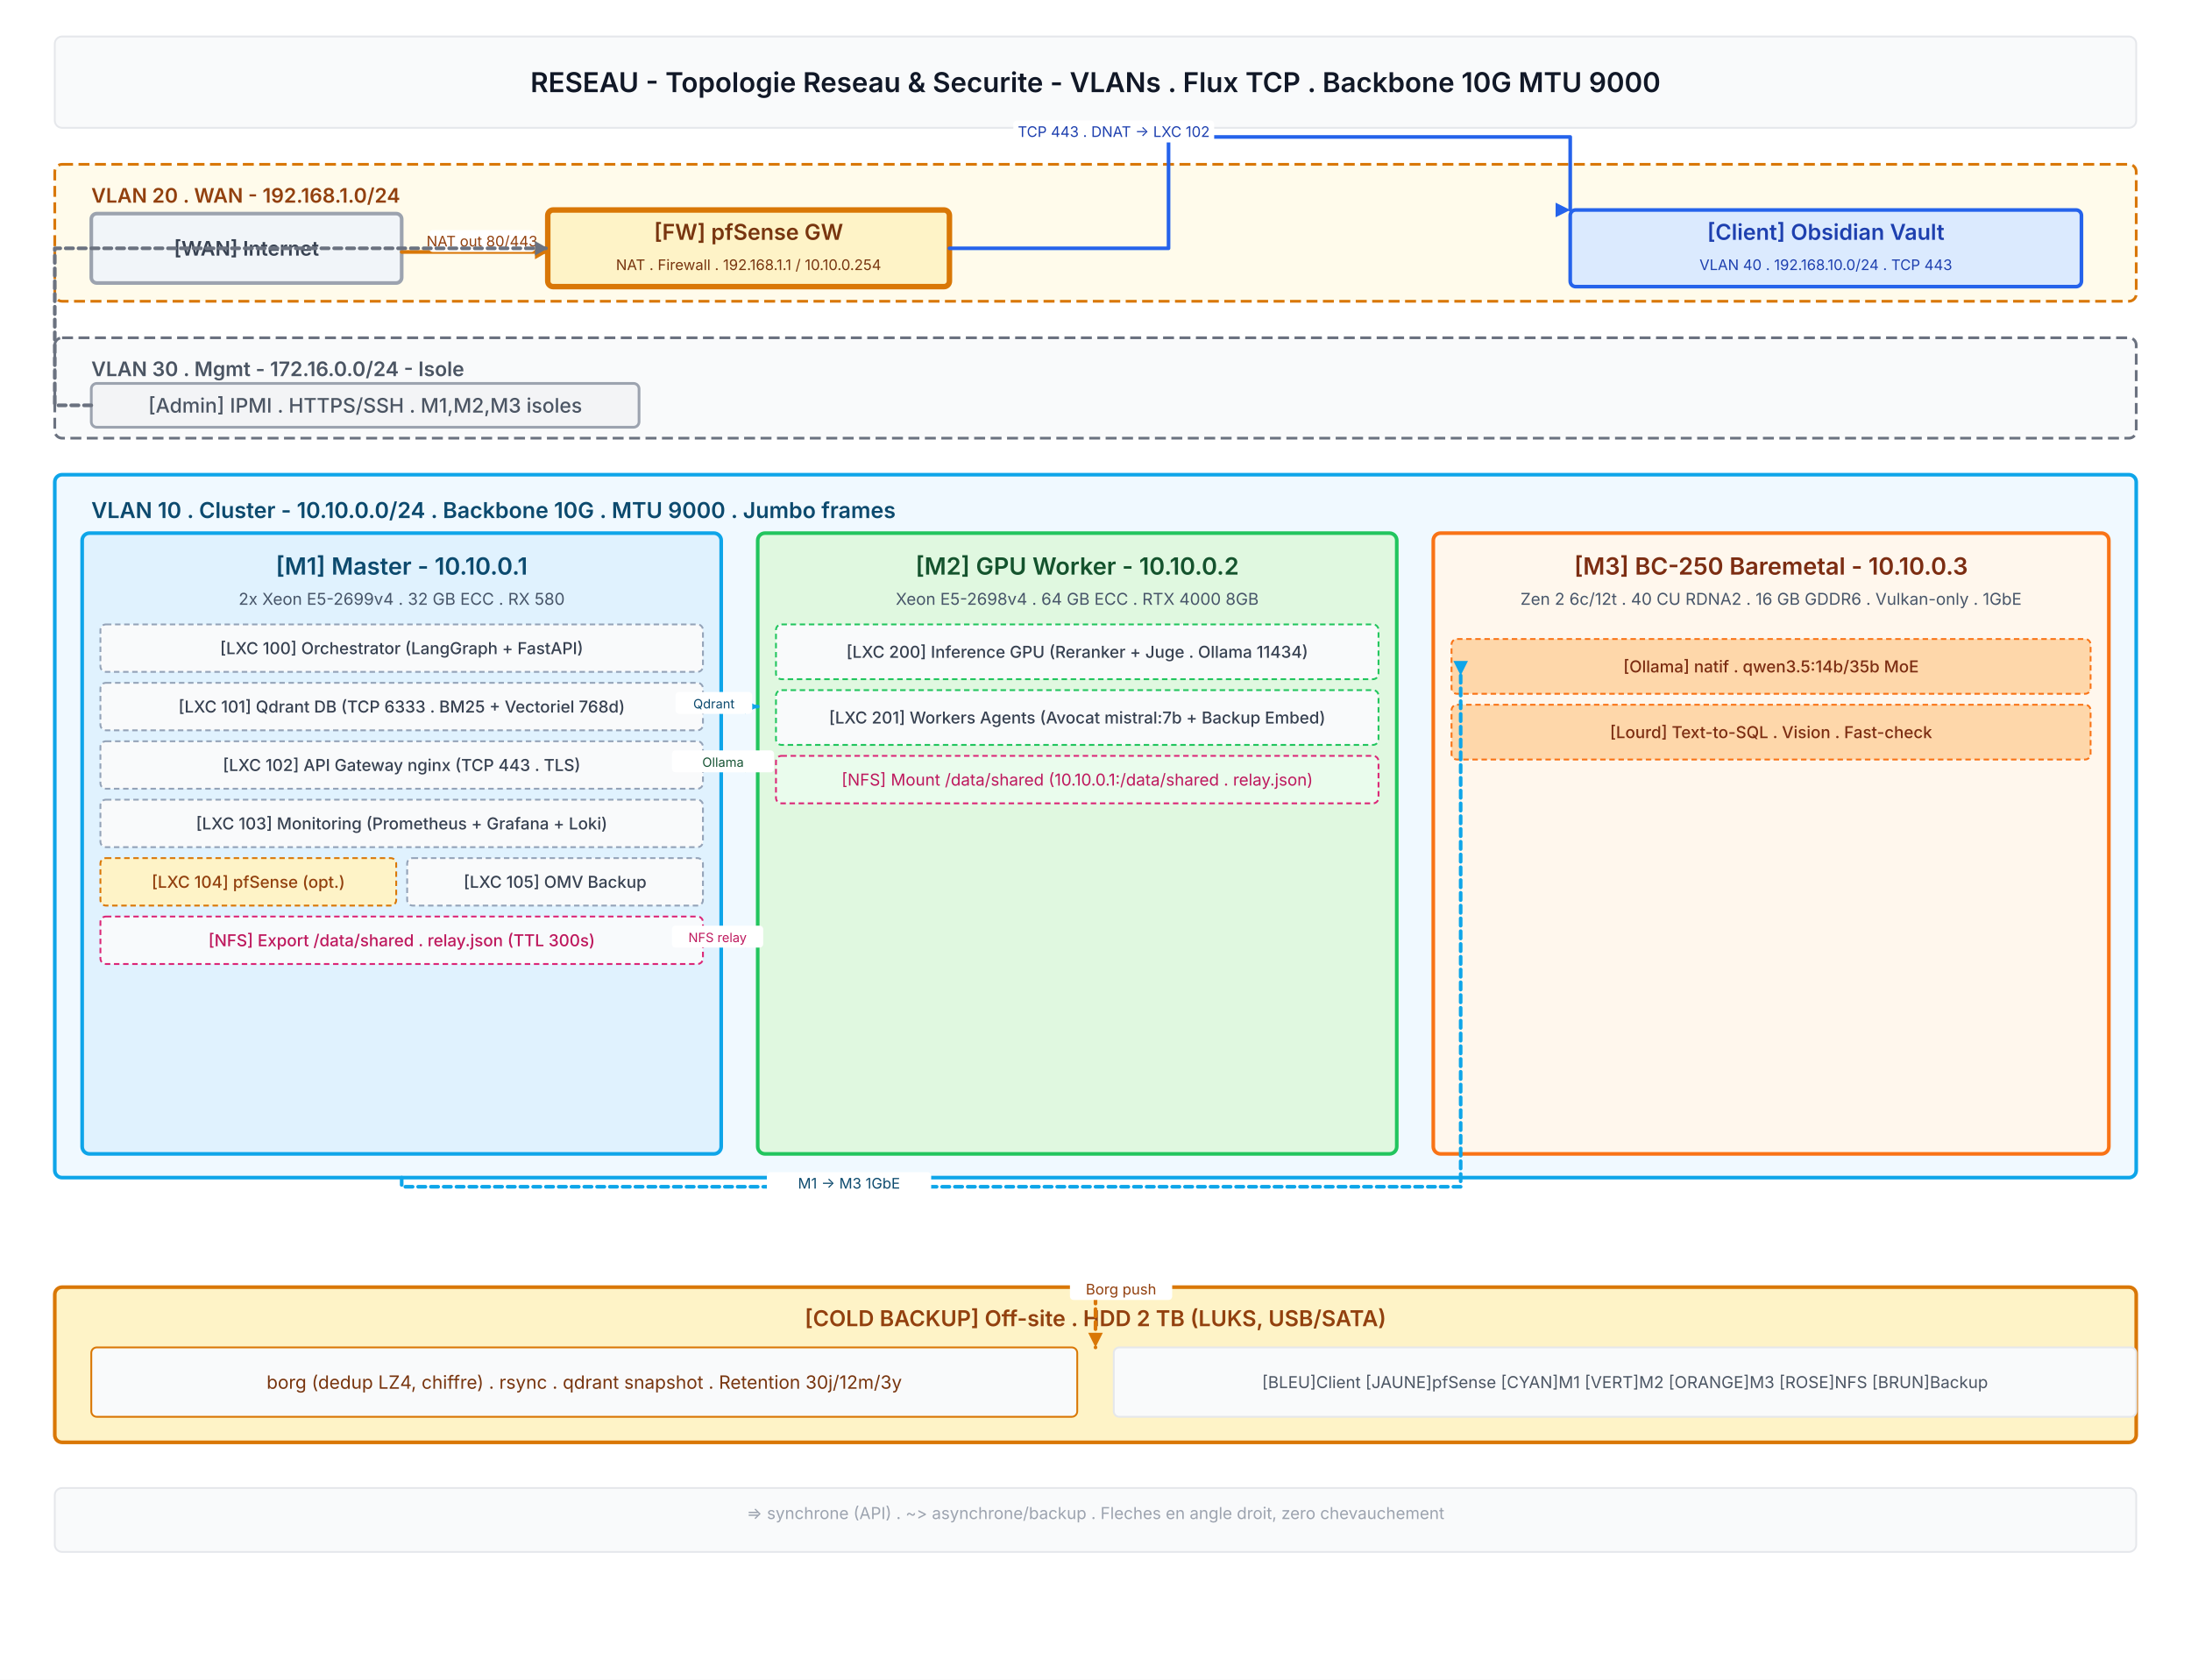
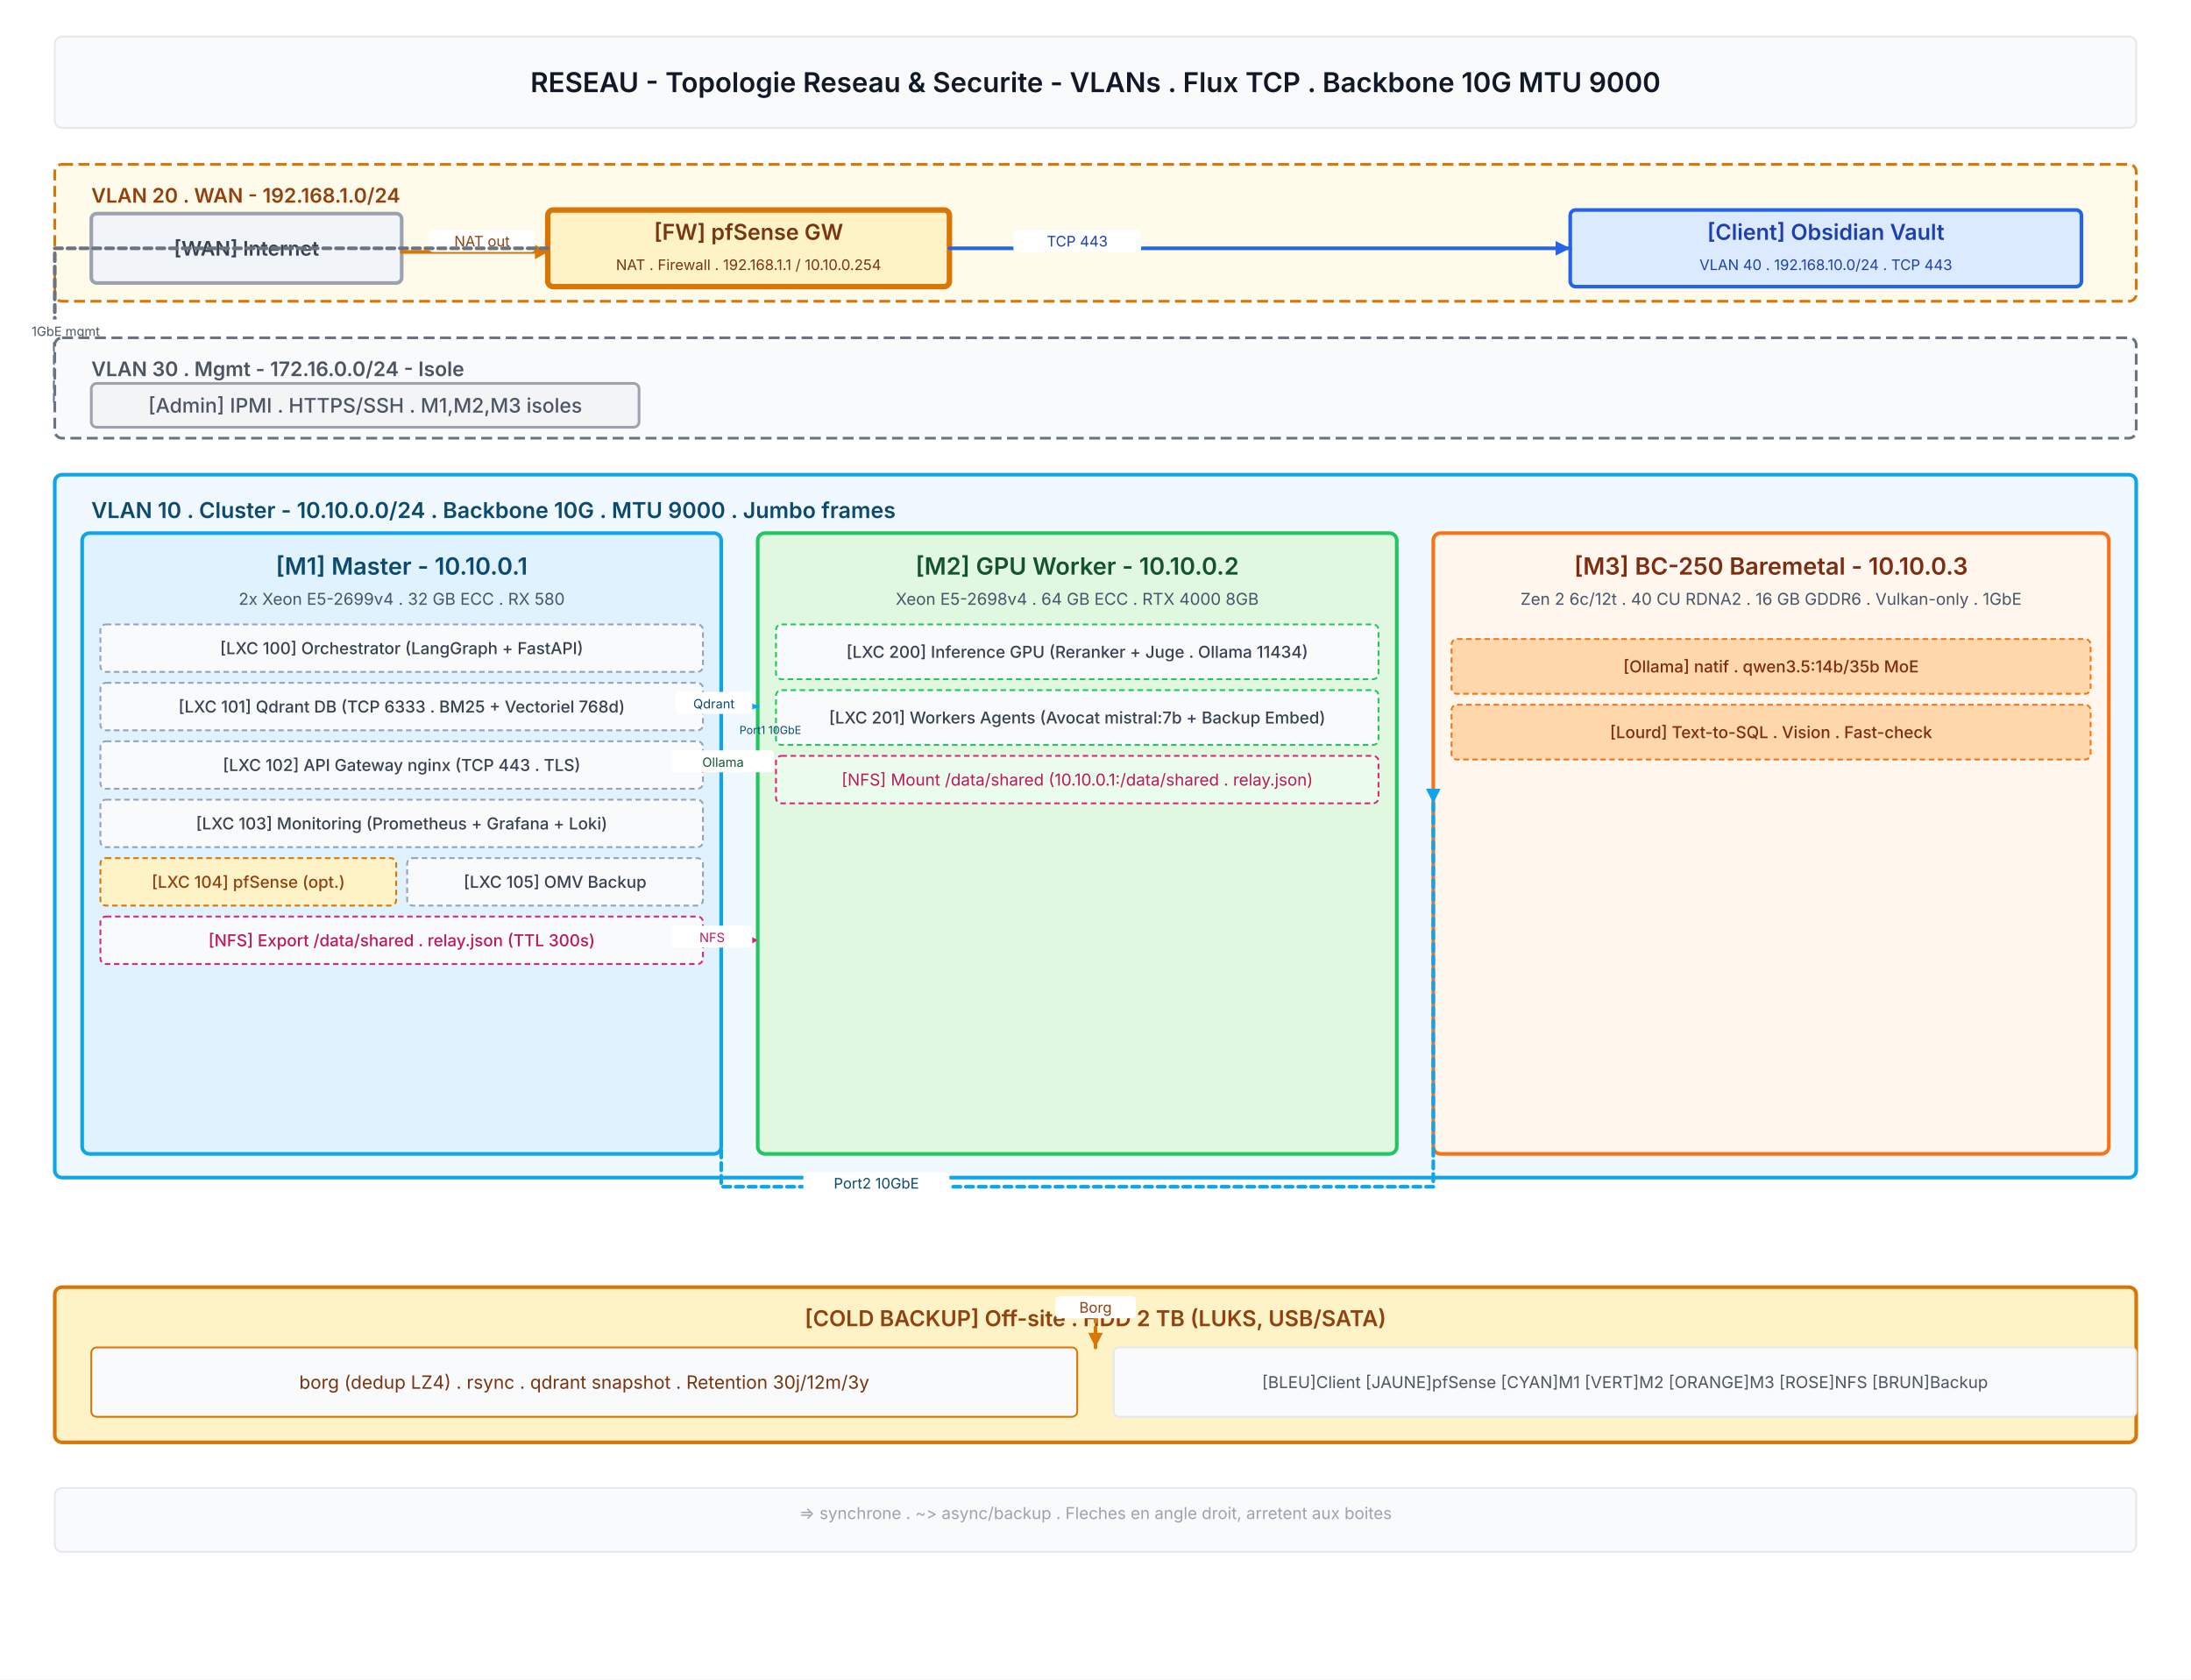
<svg xmlns="http://www.w3.org/2000/svg" viewBox="0 0 1200 920" width="1200" height="920">
  <rect width="1200" height="920" fill="#ffffff" />
  <rect x="30" y="20" width="1140" height="50" fill="rgba(249,250,251,1)" stroke="rgba(229,231,235,1)" stroke-width="1" rx="4" />
  <text x="600" y="45" font-family="Inter, sans-serif" font-size="15" font-weight="600" fill="rgba(17,24,39,1)" text-anchor="middle" dominant-baseline="central">RESEAU - Topologie Reseau &amp; Securite - VLANs . Flux TCP . Backbone 10G MTU 9000</text>
  <rect x="30" y="90" width="1140" height="75" fill="rgba(255,251,235,1)" stroke="rgba(217,119,6,1)" stroke-width="1.5" stroke-dasharray="6 3" rx="4" />
  <text x="50" y="103" font-family="Inter, sans-serif" font-size="11" font-weight="600" fill="rgba(146,64,14,1)" dominant-baseline="hanging">VLAN 20 . WAN - 192.168.1.0/24</text>
  <rect x="50" y="117" width="170" height="38" fill="rgba(241,245,249,1)" stroke="rgba(156,163,175,1)" stroke-width="2" rx="3" />
  <text x="135" y="136" font-family="Inter, sans-serif" font-size="11" font-weight="600" fill="rgba(55,65,81,1)" text-anchor="middle" dominant-baseline="central">[WAN] Internet</text>
  <rect x="300" y="115" width="220" height="42" fill="rgba(254,243,199,1)" stroke="rgba(217,119,6,1)" stroke-width="3" rx="3" />
  <text x="410" y="127" font-family="Inter, sans-serif" font-size="12" font-weight="600" fill="rgba(120,53,15,1)" text-anchor="middle" dominant-baseline="central">[FW] pfSense GW</text>
  <text x="410" y="145" font-family="Inter, sans-serif" font-size="8" fill="rgba(120,53,15,1)" text-anchor="middle" dominant-baseline="central">NAT . Firewall . 192.168.1.1 / 10.10.0.254</text>
  <rect x="860" y="115" width="280" height="42" fill="rgba(219,234,254,1)" stroke="rgba(37,99,235,1)" stroke-width="2" rx="3" />
  <text x="1000" y="127" font-family="Inter, sans-serif" font-size="12" font-weight="600" fill="rgba(30,64,175,1)" text-anchor="middle" dominant-baseline="central">[Client] Obsidian Vault</text>
  <text x="1000" y="145" font-family="Inter, sans-serif" font-size="8" fill="rgba(30,64,175,1)" text-anchor="middle" dominant-baseline="central">VLAN 40 . 192.168.10.0/24 . TCP 443</text>
+   <path d="M520 136L860 136" fill="none" stroke="rgba(37,99,235,1)" stroke-width="2" stroke-linecap="round" />
+   <polygon points="860,136 852,132 852,140" fill="rgba(37,99,235,1)" />
+   <rect x="555" y="126" width="70" height="12" fill="white" rx="2" />
+   <text x="590" y="135" font-family="Inter, sans-serif" font-size="8" fill="rgba(30,64,175,1)" text-anchor="middle">TCP 443</text>
  <path d="M220 138L300 138" fill="none" stroke="rgba(217,119,6,1)" stroke-width="2" stroke-linecap="round" />
  <polygon points="300,138 293,134 293,142" fill="rgba(217,119,6,1)" />
  <rect x="235" y="126" width="58" height="12" fill="white" rx="2" />
-   <text x="264" y="135" font-family="Inter, sans-serif" font-size="8" fill="rgba(146,64,14,1)" text-anchor="middle">NAT out 80/443</text>
-   <path d="M520 136L640 136L640 75L860 75L860 115" fill="none" stroke="rgba(37,99,235,1)" stroke-width="2" stroke-linecap="round" stroke-linejoin="round" />
-   <polygon points="860,115 852,111 852,119" fill="rgba(37,99,235,1)" />
-   <rect x="555" y="66" width="110" height="12" fill="white" rx="2" />
-   <text x="610" y="75" font-family="Inter, sans-serif" font-size="8" fill="rgba(30,64,175,1)" text-anchor="middle">TCP 443 . DNAT -&gt; LXC 102</text>
+   <text x="264" y="135" font-family="Inter, sans-serif" font-size="8" fill="rgba(146,64,14,1)" text-anchor="middle">NAT out</text>
+   <path d="M300 136L30 136L30 222L50 222" fill="none" stroke="rgba(107,114,128,1)" stroke-width="2" stroke-dasharray="4 3" stroke-linecap="round" stroke-linejoin="round" />
+   <polygon points="50,222 42,218 42,226" fill="rgba(107,114,128,1)" />
+   <rect x="10" y="175" width="52" height="12" fill="white" rx="2" />
+   <text x="36" y="184" font-family="Inter, sans-serif" font-size="7" fill="rgba(75,85,99,1)" text-anchor="middle">1GbE mgmt</text>
  <rect x="30" y="185" width="1140" height="55" fill="rgba(249,250,251,1)" stroke="rgba(107,114,128,1)" stroke-width="1.5" stroke-dasharray="6 3" rx="4" />
  <text x="50" y="198" font-family="Inter, sans-serif" font-size="11" font-weight="600" fill="rgba(75,85,99,1)" dominant-baseline="hanging">VLAN 30 . Mgmt - 172.16.0.0/24 - Isole</text>
  <rect x="50" y="210" width="300" height="24" fill="rgba(243,244,246,1)" stroke="rgba(156,163,175,1)" stroke-width="1.5" rx="3" />
  <text x="200" y="222" font-family="Inter, sans-serif" font-size="11" font-weight="500" fill="rgba(75,85,99,1)" text-anchor="middle" dominant-baseline="central">[Admin] IPMI . HTTPS/SSH . M1,M2,M3 isoles</text>
-   <path d="M50 222L30 222L30 136L300 136" fill="none" stroke="rgba(107,114,128,1)" stroke-width="2" stroke-dasharray="4 3" stroke-linecap="round" stroke-linejoin="round" />
-   <polygon points="300,136 293,132 293,140" fill="rgba(107,114,128,1)" />
  <rect x="30" y="260" width="1140" height="385" fill="rgba(240,249,255,1)" stroke="rgba(14,165,233,1)" stroke-width="2" rx="4" />
  <text x="50" y="275" font-family="Inter, sans-serif" font-size="12" font-weight="600" fill="rgba(12,74,110,1)" dominant-baseline="hanging">VLAN 10 . Cluster - 10.10.0.0/24 . Backbone 10G . MTU 9000 . Jumbo frames</text>
  <rect x="45" y="292" width="350" height="340" fill="rgba(224,242,254,1)" stroke="rgba(14,165,233,1)" stroke-width="2" rx="4" />
  <text x="220" y="310" font-family="Inter, sans-serif" font-size="13" font-weight="600" fill="rgba(12,74,110,1)" text-anchor="middle" dominant-baseline="central">[M1] Master - 10.10.0.1</text>
  <text x="220" y="328" font-family="Inter, sans-serif" font-size="9" fill="rgba(71,85,105,1)" text-anchor="middle" dominant-baseline="central">2x Xeon E5-2699v4 . 32 GB ECC . RX 580</text>
  <rect x="55" y="342" width="330" height="26" fill="rgba(249,250,251,1)" stroke="rgba(148,163,184,1)" stroke-width="1" stroke-dasharray="3 2" rx="3" />
  <text x="220" y="355" font-family="Inter, sans-serif" font-size="9" font-weight="500" fill="rgba(55,65,81,1)" text-anchor="middle" dominant-baseline="central">[LXC 100] Orchestrator (LangGraph + FastAPI)</text>
  <rect x="55" y="374" width="330" height="26" fill="rgba(249,250,251,1)" stroke="rgba(148,163,184,1)" stroke-width="1" stroke-dasharray="3 2" rx="3" />
  <text x="220" y="387" font-family="Inter, sans-serif" font-size="9" font-weight="500" fill="rgba(55,65,81,1)" text-anchor="middle" dominant-baseline="central">[LXC 101] Qdrant DB (TCP 6333 . BM25 + Vectoriel 768d)</text>
  <rect x="55" y="406" width="330" height="26" fill="rgba(249,250,251,1)" stroke="rgba(148,163,184,1)" stroke-width="1" stroke-dasharray="3 2" rx="3" />
  <text x="220" y="419" font-family="Inter, sans-serif" font-size="9" font-weight="500" fill="rgba(55,65,81,1)" text-anchor="middle" dominant-baseline="central">[LXC 102] API Gateway nginx (TCP 443 . TLS)</text>
  <rect x="55" y="438" width="330" height="26" fill="rgba(249,250,251,1)" stroke="rgba(148,163,184,1)" stroke-width="1" stroke-dasharray="3 2" rx="3" />
  <text x="220" y="451" font-family="Inter, sans-serif" font-size="9" font-weight="500" fill="rgba(55,65,81,1)" text-anchor="middle" dominant-baseline="central">[LXC 103] Monitoring (Prometheus + Grafana + Loki)</text>
  <rect x="55" y="470" width="162" height="26" fill="rgba(254,243,199,1)" stroke="rgba(217,119,6,1)" stroke-width="1" stroke-dasharray="3 2" rx="3" />
  <text x="136" y="483" font-family="Inter, sans-serif" font-size="9" font-weight="500" fill="rgba(146,64,14,1)" text-anchor="middle" dominant-baseline="central">[LXC 104] pfSense (opt.)</text>
  <rect x="223" y="470" width="162" height="26" fill="rgba(249,250,251,1)" stroke="rgba(148,163,184,1)" stroke-width="1" stroke-dasharray="3 2" rx="3" />
  <text x="304" y="483" font-family="Inter, sans-serif" font-size="9" font-weight="500" fill="rgba(55,65,81,1)" text-anchor="middle" dominant-baseline="central">[LXC 105] OMV Backup</text>
  <rect x="55" y="502" width="330" height="26" fill="rgba(248,250,252,1)" stroke="rgba(219,39,119,1)" stroke-width="1" stroke-dasharray="3 2" rx="3" />
  <text x="220" y="515" font-family="Inter, sans-serif" font-size="9" font-weight="500" fill="rgba(190,24,93,1)" text-anchor="middle" dominant-baseline="central">[NFS] Export /data/shared . relay.json (TTL 300s)</text>
  <rect x="415" y="292" width="350" height="340" fill="rgba(224,248,224,1)" stroke="rgba(34,197,94,1)" stroke-width="2" rx="4" />
  <text x="590" y="310" font-family="Inter, sans-serif" font-size="13" font-weight="600" fill="rgba(20,83,45,1)" text-anchor="middle" dominant-baseline="central">[M2] GPU Worker - 10.10.0.2</text>
  <text x="590" y="328" font-family="Inter, sans-serif" font-size="9" fill="rgba(71,85,105,1)" text-anchor="middle" dominant-baseline="central">Xeon E5-2698v4 . 64 GB ECC . RTX 4000 8GB</text>
  <rect x="425" y="342" width="330" height="30" fill="rgba(249,250,251,1)" stroke="rgba(34,197,94,1)" stroke-width="1" stroke-dasharray="3 2" rx="3" />
  <text x="590" y="357" font-family="Inter, sans-serif" font-size="9" font-weight="500" fill="rgba(55,65,81,1)" text-anchor="middle" dominant-baseline="central">[LXC 200] Inference GPU (Reranker + Juge . Ollama 11434)</text>
  <rect x="425" y="378" width="330" height="30" fill="rgba(249,250,251,1)" stroke="rgba(34,197,94,1)" stroke-width="1" stroke-dasharray="3 2" rx="3" />
  <text x="590" y="393" font-family="Inter, sans-serif" font-size="9" font-weight="500" fill="rgba(55,65,81,1)" text-anchor="middle" dominant-baseline="central">[LXC 201] Workers Agents (Avocat mistral:7b + Backup Embed)</text>
  <rect x="425" y="414" width="330" height="26" fill="rgba(234,252,237,1)" stroke="rgba(219,39,119,1)" stroke-width="1" stroke-dasharray="3 2" rx="3" />
  <text x="590" y="427" font-family="Inter, sans-serif" font-size="9" fill="rgba(190,24,93,1)" text-anchor="middle" dominant-baseline="central">[NFS] Mount /data/shared (10.10.0.1:/data/shared . relay.json)</text>
  <rect x="785" y="292" width="370" height="340" fill="rgba(255,247,237,1)" stroke="rgba(249,115,22,1)" stroke-width="2" rx="4" />
  <text x="970" y="310" font-family="Inter, sans-serif" font-size="13" font-weight="600" fill="rgba(124,45,18,1)" text-anchor="middle" dominant-baseline="central">[M3] BC-250 Baremetal - 10.10.0.3</text>
  <text x="970" y="328" font-family="Inter, sans-serif" font-size="9" fill="rgba(71,85,105,1)" text-anchor="middle" dominant-baseline="central">Zen 2 6c/12t . 40 CU RDNA2 . 16 GB GDDR6 . Vulkan-only . 1GbE</text>
  <rect x="795" y="350" width="350" height="30" fill="rgba(254,215,170,1)" stroke="rgba(249,115,22,1)" stroke-width="1" stroke-dasharray="3 2" rx="3" />
  <text x="970" y="365" font-family="Inter, sans-serif" font-size="9" font-weight="500" fill="rgba(124,45,18,1)" text-anchor="middle" dominant-baseline="central">[Ollama] natif . qwen3.5:14b/35b MoE</text>
  <rect x="795" y="386" width="350" height="30" fill="rgba(254,215,170,1)" stroke="rgba(249,115,22,1)" stroke-width="1" stroke-dasharray="3 2" rx="3" />
  <text x="970" y="401" font-family="Inter, sans-serif" font-size="9" font-weight="500" fill="rgba(124,45,18,1)" text-anchor="middle" dominant-baseline="central">[Lourd] Text-to-SQL . Vision . Fast-check</text>
  <path d="M395 387L415 387" fill="none" stroke="rgba(14,165,233,1)" stroke-width="2" stroke-linecap="round" />
  <polygon points="415,387 408,383 408,391" fill="rgba(14,165,233,1)" />
  <rect x="370" y="379" width="42" height="12" fill="white" rx="2" />
  <text x="391" y="388" font-family="Inter, sans-serif" font-size="7" fill="rgba(12,74,110,1)" text-anchor="middle">Qdrant</text>
+   <text x="405" y="402" font-family="Inter, sans-serif" font-size="6" fill="rgba(12,74,110,1)" text-anchor="start">Port1 10GbE</text>
  <path d="M395 419L415 419" fill="none" stroke="rgba(34,197,94,1)" stroke-width="2" stroke-linecap="round" />
  <polygon points="415,419 408,415 408,423" fill="rgba(34,197,94,1)" />
  <rect x="368" y="411" width="56" height="12" fill="white" rx="2" />
  <text x="396" y="420" font-family="Inter, sans-serif" font-size="7" fill="rgba(22,83,52,1)" text-anchor="middle">Ollama</text>
  <path d="M395 515L415 515" fill="none" stroke="rgba(219,39,119,1)" stroke-width="2" stroke-dasharray="4 3" stroke-linecap="round" />
  <polygon points="415,515 408,511 408,519" fill="rgba(219,39,119,1)" />
-   <rect x="368" y="507" width="50" height="12" fill="white" rx="2" />
-   <text x="393" y="516" font-family="Inter, sans-serif" font-size="7" fill="rgba(190,24,93,1)" text-anchor="middle">NFS relay</text>
-   <path d="M220 645L220 650L800 650L800 370" fill="none" stroke="rgba(14,165,233,1)" stroke-width="2" stroke-dasharray="4 3" stroke-linecap="round" stroke-linejoin="round" />
-   <polygon points="800,370 796,362 804,362" fill="rgba(14,165,233,1)" />
-   <rect x="420" y="642" width="90" height="12" fill="white" rx="2" />
-   <text x="465" y="651" font-family="Inter, sans-serif" font-size="8" fill="rgba(12,74,110,1)" text-anchor="middle">M1 -&gt; M3 1GbE</text>
+   <rect x="368" y="507" width="44" height="12" fill="white" rx="2" />
+   <text x="390" y="516" font-family="Inter, sans-serif" font-size="7" fill="rgba(190,24,93,1)" text-anchor="middle">NFS</text>
+   <path d="M395 630L395 650L785 650L785 440" fill="none" stroke="rgba(14,165,233,1)" stroke-width="2" stroke-dasharray="4 3" stroke-linecap="round" stroke-linejoin="round" />
+   <polygon points="785,440 781,432 789,432" fill="rgba(14,165,233,1)" />
+   <rect x="440" y="642" width="80" height="12" fill="white" rx="2" />
+   <text x="480" y="651" font-family="Inter, sans-serif" font-size="8" fill="rgba(12,74,110,1)" text-anchor="middle">Port2 10GbE</text>
  <rect x="30" y="705" width="1140" height="85" fill="rgba(254,243,199,1)" stroke="rgba(217,119,6,1)" stroke-width="2" rx="4" />
  <text x="600" y="722" font-family="Inter, sans-serif" font-size="12" font-weight="600" fill="rgba(146,64,14,1)" text-anchor="middle" dominant-baseline="central">[COLD BACKUP] Off-site . HDD 2 TB (LUKS, USB/SATA)</text>
  <rect x="50" y="738" width="540" height="38" fill="rgba(249,250,251,1)" stroke="rgba(217,119,6,1)" stroke-width="1" rx="3" />
-   <text x="320" y="757" font-family="Inter, sans-serif" font-size="10" fill="rgba(120,53,15,1)" text-anchor="middle" dominant-baseline="central">borg (dedup LZ4, chiffre) . rsync . qdrant snapshot . Retention 30j/12m/3y</text>
+   <text x="320" y="757" font-family="Inter, sans-serif" font-size="10" fill="rgba(120,53,15,1)" text-anchor="middle" dominant-baseline="central">borg (dedup LZ4) . rsync . qdrant snapshot . Retention 30j/12m/3y</text>
  <rect x="610" y="738" width="560" height="38" fill="rgba(249,250,251,1)" stroke="rgba(229,231,235,1)" stroke-width="1" rx="3" />
  <text x="890" y="757" font-family="Inter, sans-serif" font-size="9" fill="rgba(75,85,99,1)" text-anchor="middle" dominant-baseline="central">[BLEU]Client [JAUNE]pfSense [CYAN]M1 [VERT]M2 [ORANGE]M3 [ROSE]NFS [BRUN]Backup</text>
-   <path d="M600 710L600 738" fill="none" stroke="rgba(217,119,6,1)" stroke-width="2" stroke-dasharray="4 3" stroke-linecap="round" />
+   <path d="M600 720L600 738" fill="none" stroke="rgba(217,119,6,1)" stroke-width="2" stroke-dasharray="4 3" stroke-linecap="round" />
  <polygon points="600,738 596,730 604,730" fill="rgba(217,119,6,1)" />
-   <rect x="586" y="700" width="56" height="12" fill="white" rx="2" />
-   <text x="614" y="709" font-family="Inter, sans-serif" font-size="8" fill="rgba(146,64,14,1)" text-anchor="middle">Borg push</text>
+   <rect x="578" y="710" width="44" height="12" fill="white" rx="2" />
+   <text x="600" y="719" font-family="Inter, sans-serif" font-size="8" fill="rgba(146,64,14,1)" text-anchor="middle">Borg</text>
  <rect x="30" y="815" width="1140" height="35" fill="rgba(249,250,251,1)" stroke="rgba(229,231,235,1)" stroke-width="1" rx="4" />
-   <text x="600" y="832" font-family="Inter, sans-serif" font-size="9" fill="rgba(156,163,175,1)" text-anchor="middle">=&gt; synchrone (API) . ~&gt; asynchrone/backup . Fleches en angle droit, zero chevauchement</text>
+   <text x="600" y="832" font-family="Inter, sans-serif" font-size="9" fill="rgba(156,163,175,1)" text-anchor="middle">=&gt; synchrone . ~&gt; async/backup . Fleches en angle droit, arretent aux boites</text>
</svg>
